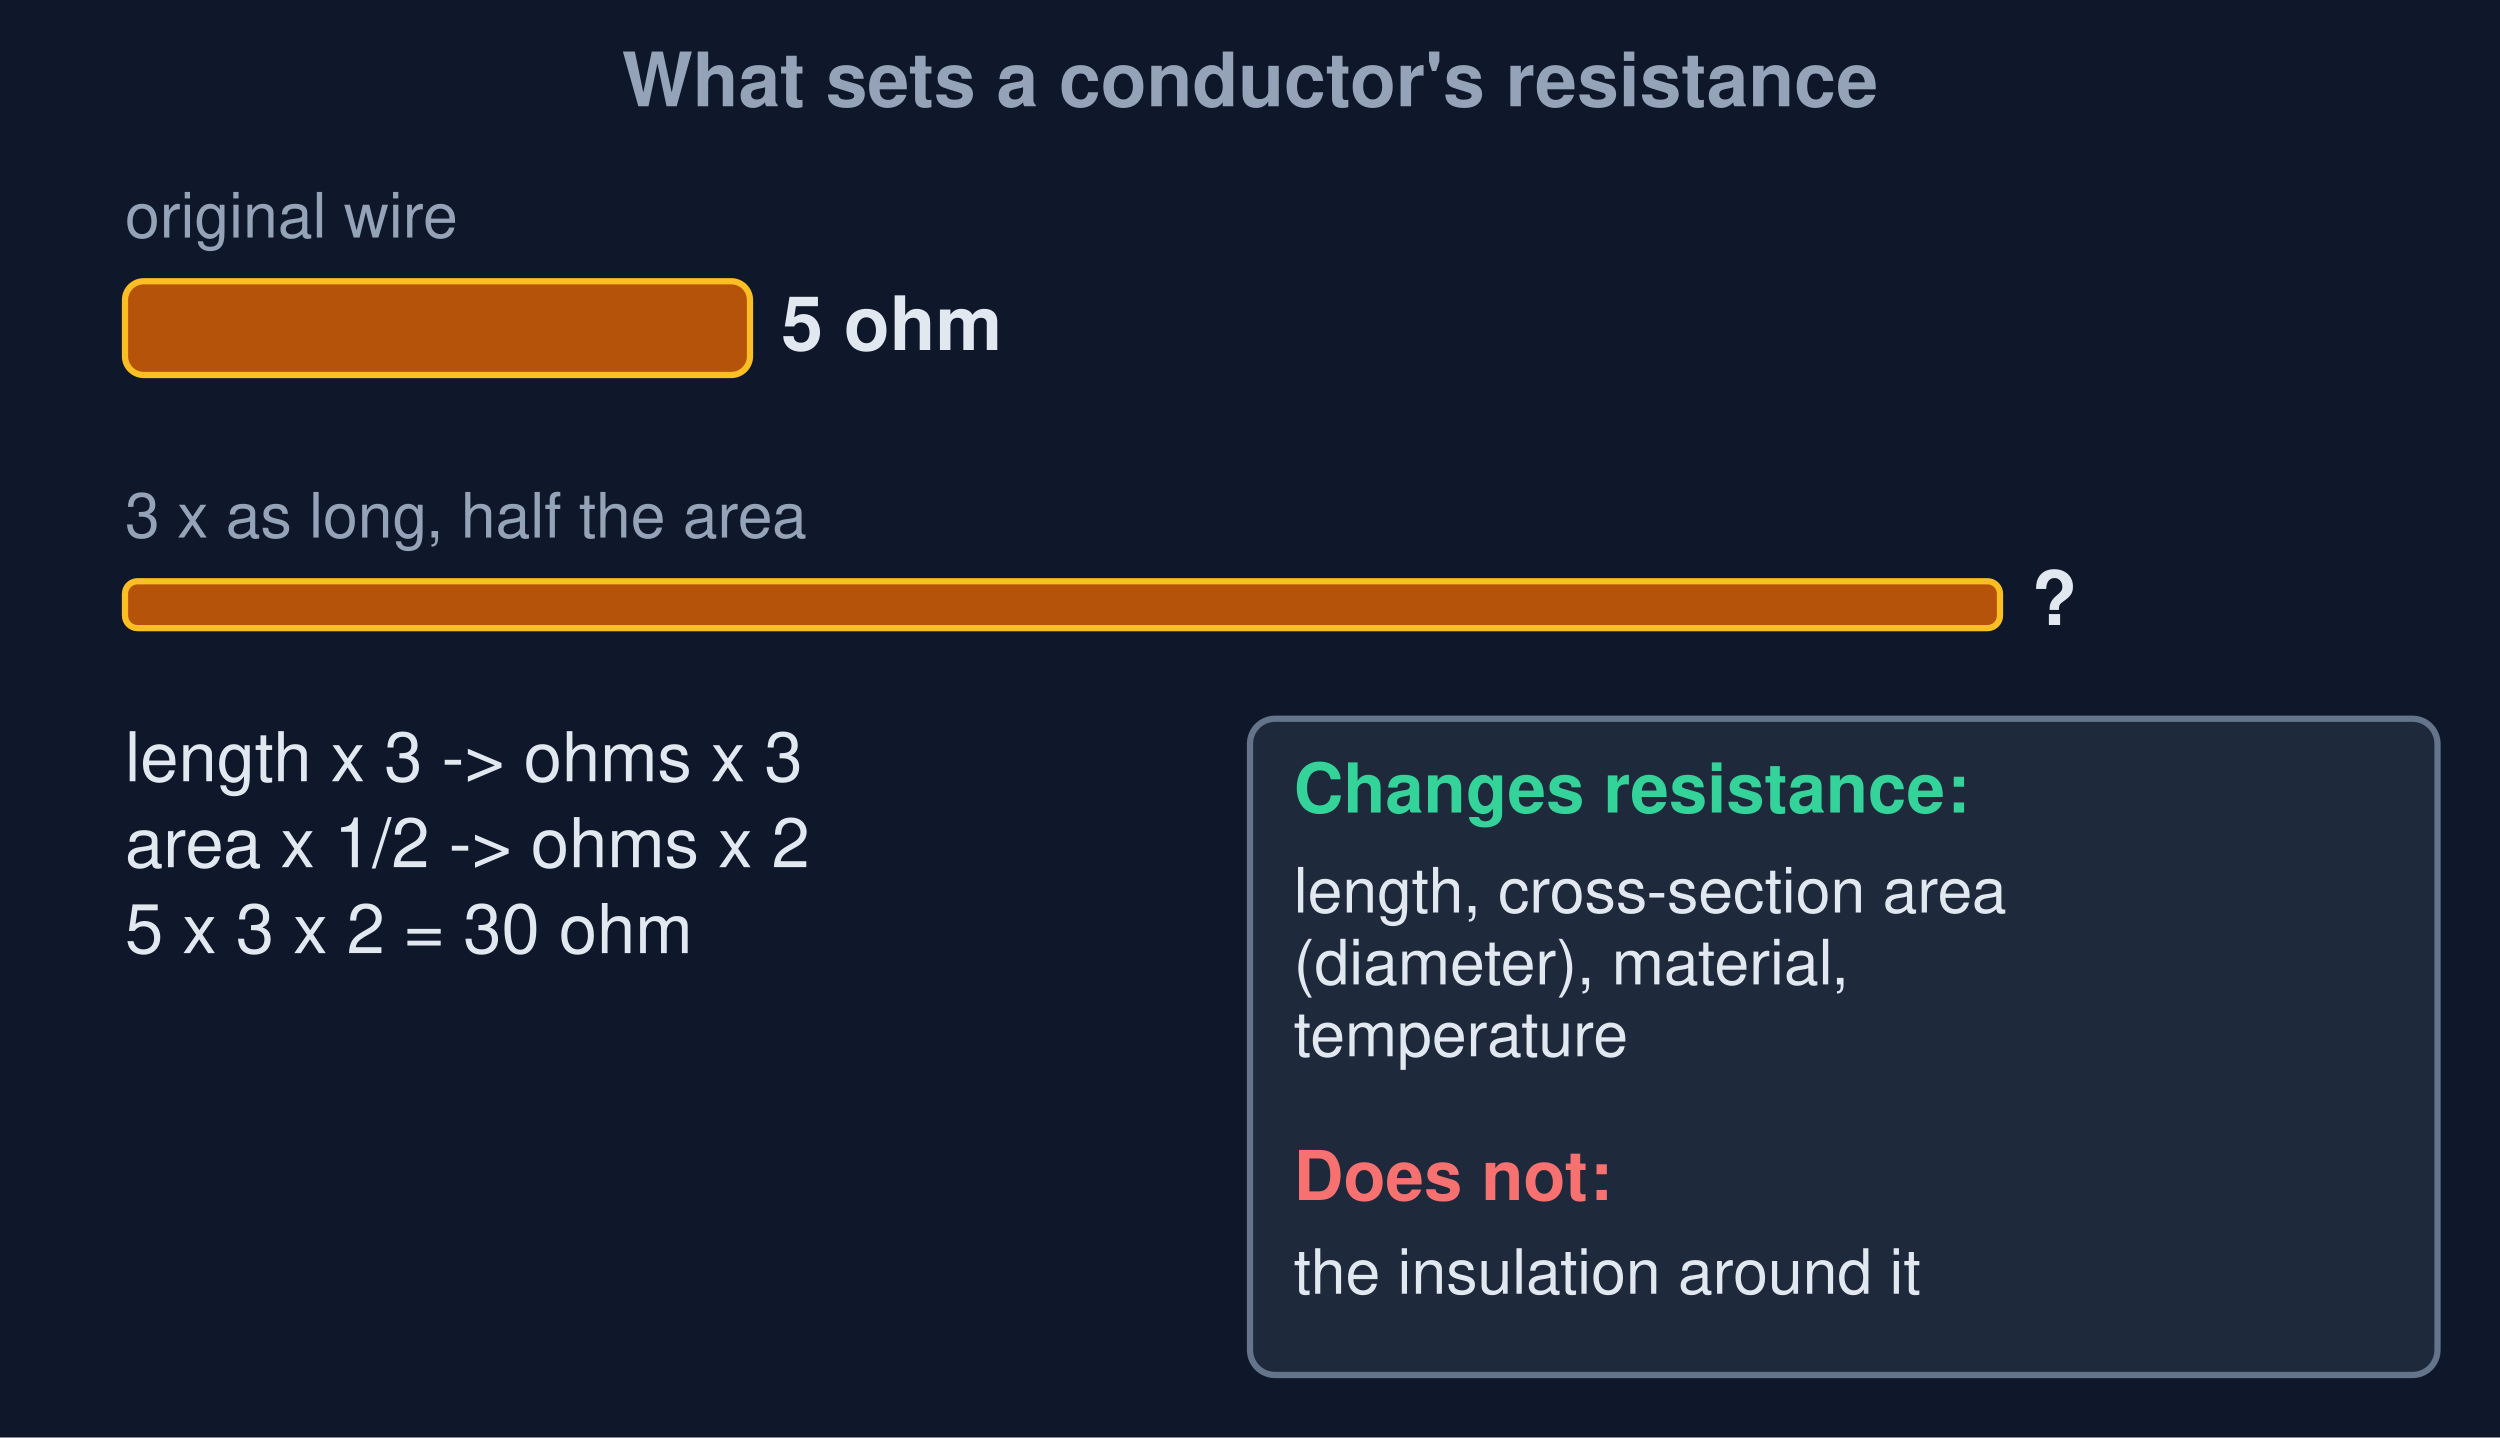
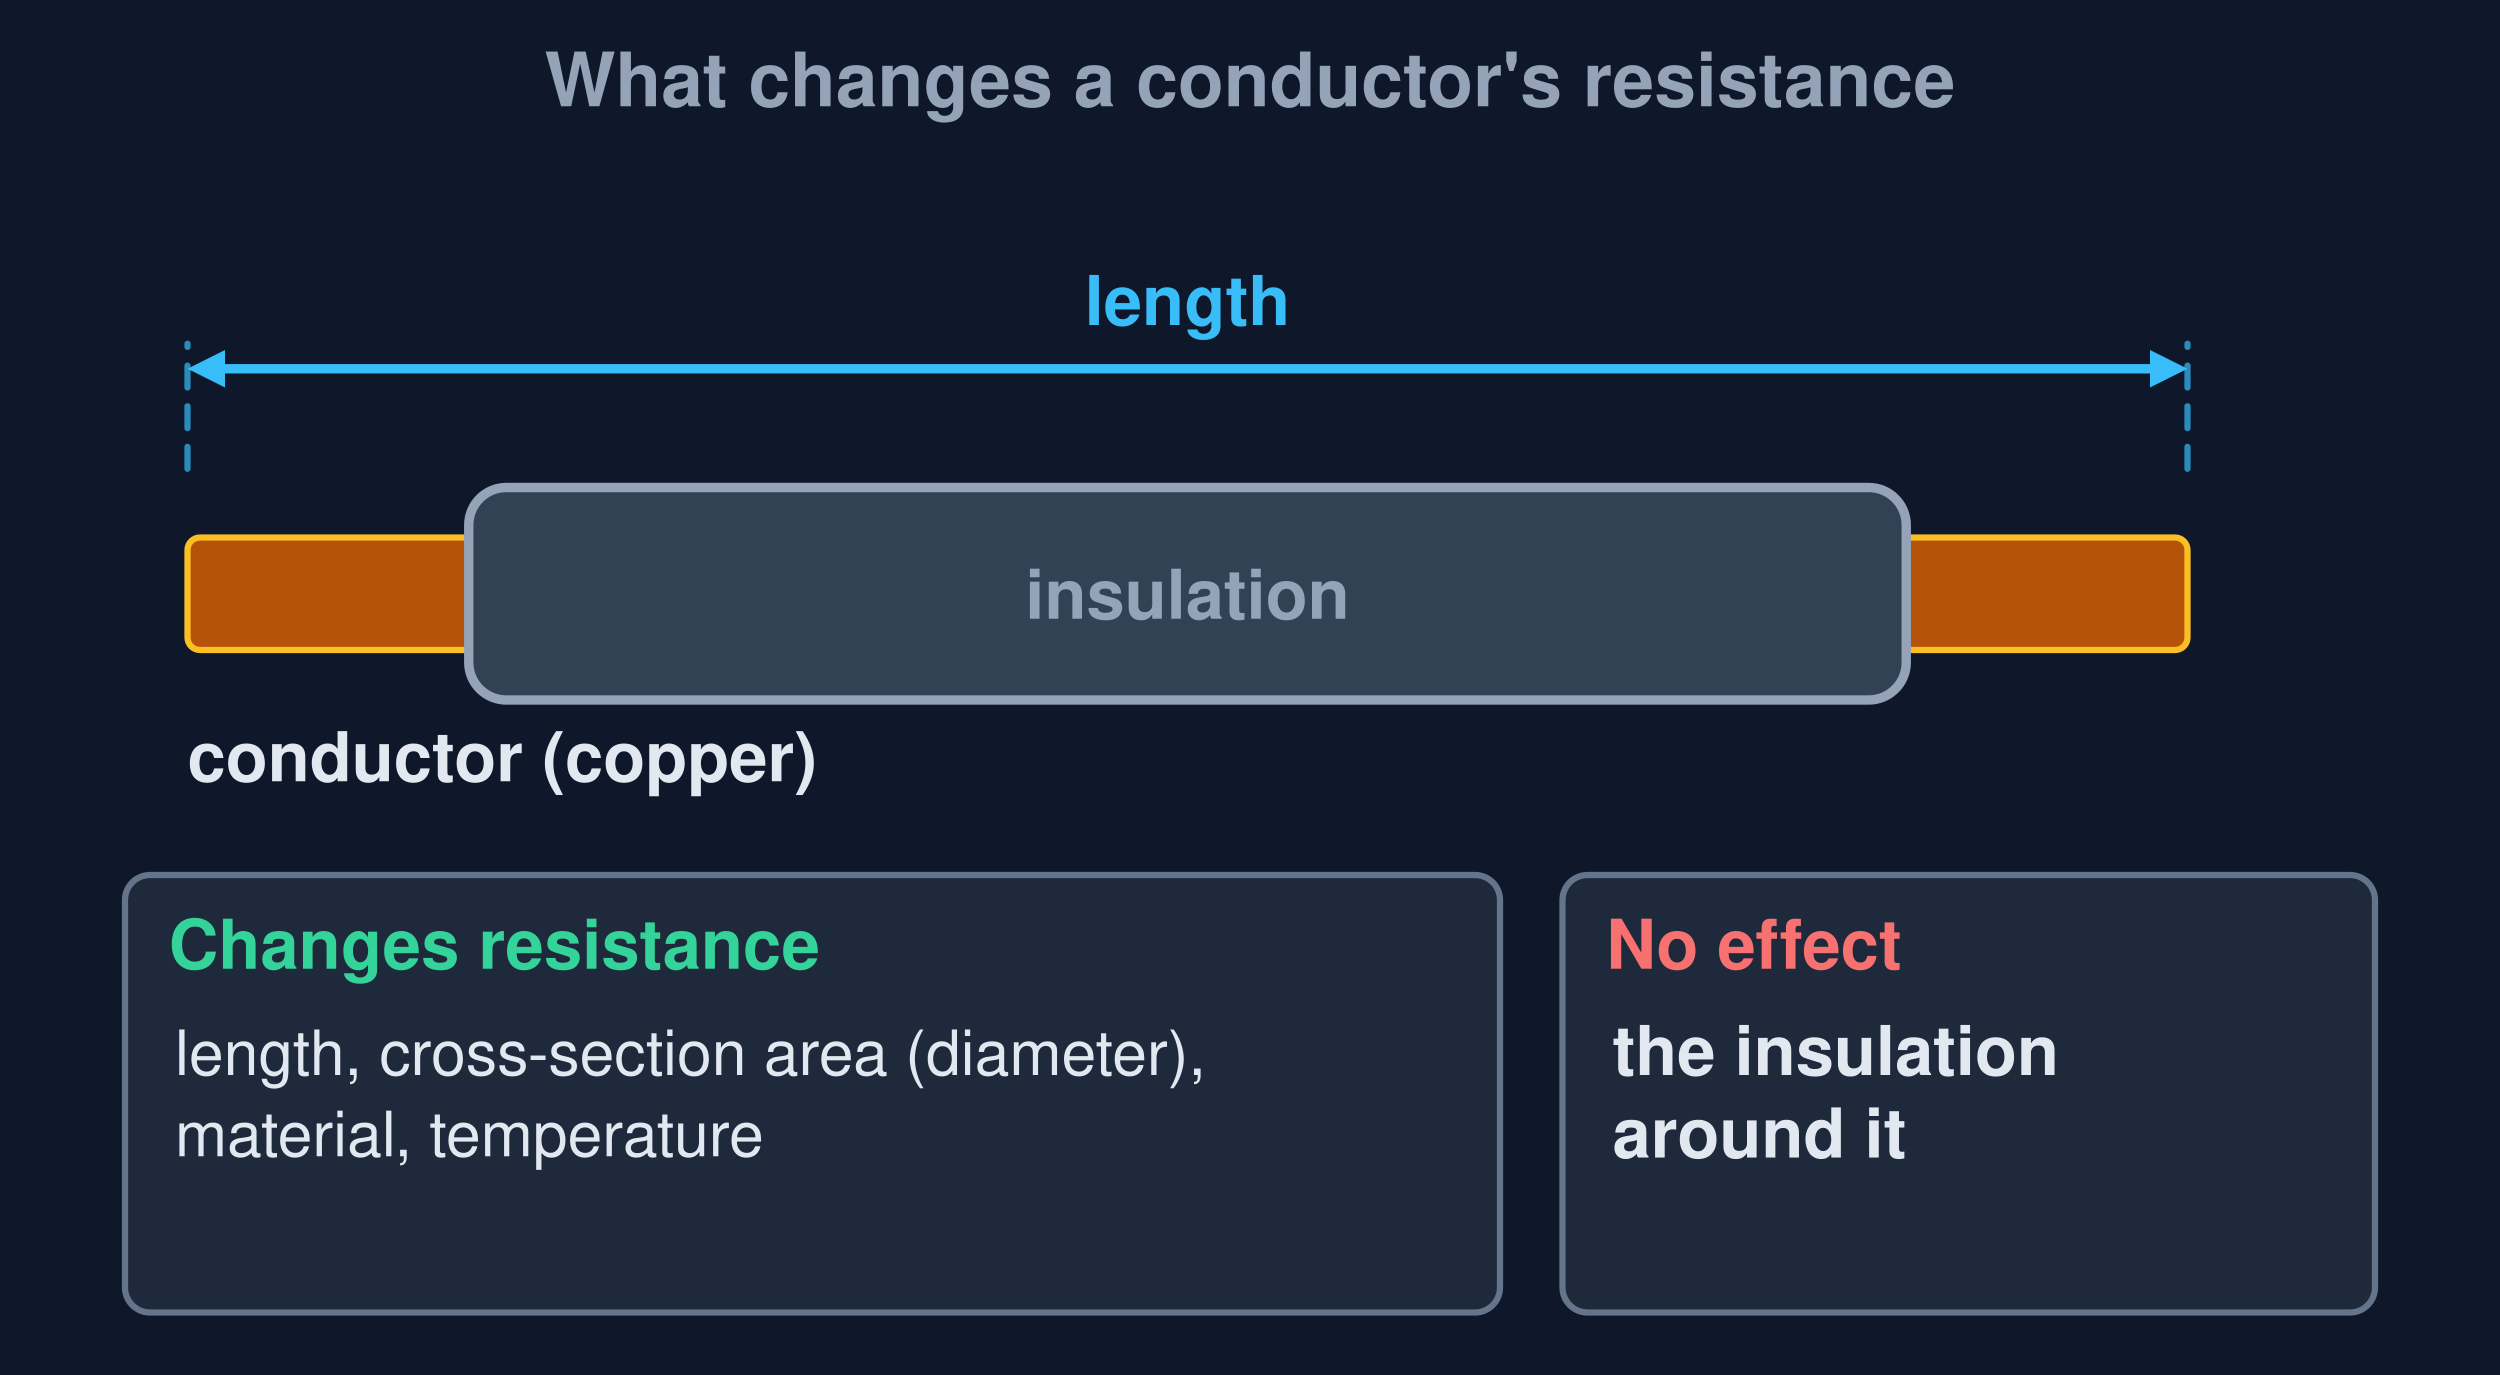
- <svg xmlns="http://www.w3.org/2000/svg" width="800" height="460" viewBox="0 0 800 460">
-   <rect x="0.0" y="0.0" width="800.0" height="460.0" rx="0" fill="#0f172a" fill-opacity="1.0" stroke="none" stroke-width="2" />
-   <text x="400.0" y="34.0" font-family="Helvetica, Arial, sans-serif" font-size="24" font-weight="bold" fill="#94a3b8" text-anchor="middle">What sets a conductor's resistance</text>
-   <rect x="40.0" y="90.0" width="200.0" height="30.0" rx="6" fill="#b45309" fill-opacity="1.0" stroke="#fbbf24" stroke-width="2" />
-   <text x="250.0" y="112.0" font-family="Helvetica, Arial, sans-serif" font-size="24" font-weight="bold" fill="#e2e8f0" text-anchor="start">5 ohm</text>
-   <text x="40.0" y="76.0" font-family="Helvetica, Arial, sans-serif" font-size="20" fill="#94a3b8" text-anchor="start">original wire</text>
-   <rect x="40.0" y="186.0" width="600.0" height="15.0" rx="4" fill="#b45309" fill-opacity="1.0" stroke="#fbbf24" stroke-width="2" />
-   <text x="40.0" y="172.0" font-family="Helvetica, Arial, sans-serif" font-size="20" fill="#94a3b8" text-anchor="start">3 x as long, half the area</text>
-   <text x="650.0" y="200.0" font-family="Helvetica, Arial, sans-serif" font-size="24" font-weight="bold" fill="#e2e8f0" text-anchor="start">?</text>
-   <text x="40.0" y="250.0" font-family="Helvetica, Arial, sans-serif" font-size="22" fill="#e2e8f0" text-anchor="start">length x 3 -&gt; ohms x 3</text>
-   <text x="40.0" y="277.5" font-family="Helvetica, Arial, sans-serif" font-size="22" fill="#e2e8f0" text-anchor="start">area x 1/2 -&gt; ohms x 2</text>
-   <text x="40.0" y="305.0" font-family="Helvetica, Arial, sans-serif" font-size="22" fill="#e2e8f0" text-anchor="start">5 x 3 x 2 = 30 ohm</text>
-   <rect x="400.0" y="230.0" width="380.0" height="210.0" rx="8" fill="#1e293b" fill-opacity="1.0" stroke="#64748b" stroke-width="2" />
-   <text x="414.0" y="260.0" font-family="Helvetica, Arial, sans-serif" font-size="22" font-weight="bold" fill="#34d399" text-anchor="start">Changes resistance:</text>
-   <text x="414.0" y="292.0" font-family="Helvetica, Arial, sans-serif" font-size="20" fill="#e2e8f0" text-anchor="start">length, cross-section area</text>
-   <text x="414.0" y="315.0" font-family="Helvetica, Arial, sans-serif" font-size="20" fill="#e2e8f0" text-anchor="start">(diameter), material,</text>
-   <text x="414.0" y="338.0" font-family="Helvetica, Arial, sans-serif" font-size="20" fill="#e2e8f0" text-anchor="start">temperature</text>
-   <text x="414.0" y="384.0" font-family="Helvetica, Arial, sans-serif" font-size="22" font-weight="bold" fill="#f87171" text-anchor="start">Does not:</text>
-   <text x="414.0" y="414.0" font-family="Helvetica, Arial, sans-serif" font-size="20" fill="#e2e8f0" text-anchor="start">the insulation around it</text>
+ <svg xmlns="http://www.w3.org/2000/svg" width="800" height="440" viewBox="0 0 800 440">
+   <rect x="0.0" y="0.0" width="800.0" height="440.0" rx="0" fill="#0f172a" fill-opacity="1.0" stroke="none" stroke-width="2" />
+   <text x="400.0" y="34.0" font-family="Helvetica, Arial, sans-serif" font-size="24" font-weight="bold" fill="#94a3b8" text-anchor="middle">What changes a conductor's resistance</text>
+   <line x1="60.0" y1="150.0" x2="60.0" y2="143.0" stroke="#38bdf8" stroke-width="2" stroke-linecap="round" stroke-opacity="0.7" />
+   <line x1="60.0" y1="137.0" x2="60.0" y2="130.0" stroke="#38bdf8" stroke-width="2" stroke-linecap="round" stroke-opacity="0.7" />
+   <line x1="60.0" y1="124.0" x2="60.0" y2="117.0" stroke="#38bdf8" stroke-width="2" stroke-linecap="round" stroke-opacity="0.7" />
+   <line x1="60.0" y1="111.0" x2="60.0" y2="110.0" stroke="#38bdf8" stroke-width="2" stroke-linecap="round" stroke-opacity="0.7" />
+   <line x1="700.0" y1="150.0" x2="700.0" y2="143.0" stroke="#38bdf8" stroke-width="2" stroke-linecap="round" stroke-opacity="0.7" />
+   <line x1="700.0" y1="137.0" x2="700.0" y2="130.0" stroke="#38bdf8" stroke-width="2" stroke-linecap="round" stroke-opacity="0.7" />
+   <line x1="700.0" y1="124.0" x2="700.0" y2="117.0" stroke="#38bdf8" stroke-width="2" stroke-linecap="round" stroke-opacity="0.7" />
+   <line x1="700.0" y1="111.0" x2="700.0" y2="110.0" stroke="#38bdf8" stroke-width="2" stroke-linecap="round" stroke-opacity="0.7" />
+   <line x1="66.0" y1="118.0" x2="694.0" y2="118.0" stroke="#38bdf8" stroke-width="3" stroke-linecap="round" stroke-opacity="1.0" />
+   <polygon points="60.0,118.0 72.0,112.0 72.0,124.0" fill="#38bdf8" fill-opacity="1.0" stroke="none" stroke-width="2" />
+   <polygon points="700.0,118.0 688.0,124.0 688.0,112.0" fill="#38bdf8" fill-opacity="1.0" stroke="none" stroke-width="2" />
+   <text x="380.0" y="104.0" font-family="Helvetica, Arial, sans-serif" font-size="22" font-weight="bold" fill="#38bdf8" text-anchor="middle">length</text>
+   <rect x="60.0" y="172.0" width="640.0" height="36.0" rx="4" fill="#b45309" fill-opacity="1.0" stroke="#fbbf24" stroke-width="2" />
+   <rect x="150.0" y="156.0" width="460.0" height="68.0" rx="12" fill="#334155" fill-opacity="1.0" stroke="#94a3b8" stroke-width="3" />
+   <text x="380.0" y="198.0" font-family="Helvetica, Arial, sans-serif" font-size="22" font-weight="bold" fill="#94a3b8" text-anchor="middle">insulation</text>
+   <text x="60.0" y="250.0" font-family="Helvetica, Arial, sans-serif" font-size="22" font-weight="bold" fill="#e2e8f0" text-anchor="start">conductor (copper)</text>
+   <rect x="40.0" y="280.0" width="440.0" height="140.0" rx="8" fill="#1e293b" fill-opacity="1.0" stroke="#64748b" stroke-width="2" />
+   <text x="54.0" y="310.0" font-family="Helvetica, Arial, sans-serif" font-size="22" font-weight="bold" fill="#34d399" text-anchor="start">Changes resistance</text>
+   <text x="56.0" y="344.0" font-family="Helvetica, Arial, sans-serif" font-size="20" fill="#e2e8f0" text-anchor="start">length, cross-section area (diameter),</text>
+   <text x="56.0" y="370.0" font-family="Helvetica, Arial, sans-serif" font-size="20" fill="#e2e8f0" text-anchor="start">material, temperature</text>
+   <rect x="500.0" y="280.0" width="260.0" height="140.0" rx="8" fill="#1e293b" fill-opacity="1.0" stroke="#64748b" stroke-width="2" />
+   <text x="514.0" y="310.0" font-family="Helvetica, Arial, sans-serif" font-size="22" font-weight="bold" fill="#f87171" text-anchor="start">No effect</text>
+   <text x="516.0" y="344.0" font-family="Helvetica, Arial, sans-serif" font-size="22" font-weight="bold" fill="#e2e8f0" text-anchor="start">the insulation</text>
+   <text x="516.0" y="370.4" font-family="Helvetica, Arial, sans-serif" font-size="22" font-weight="bold" fill="#e2e8f0" text-anchor="start">around it</text>
</svg>
